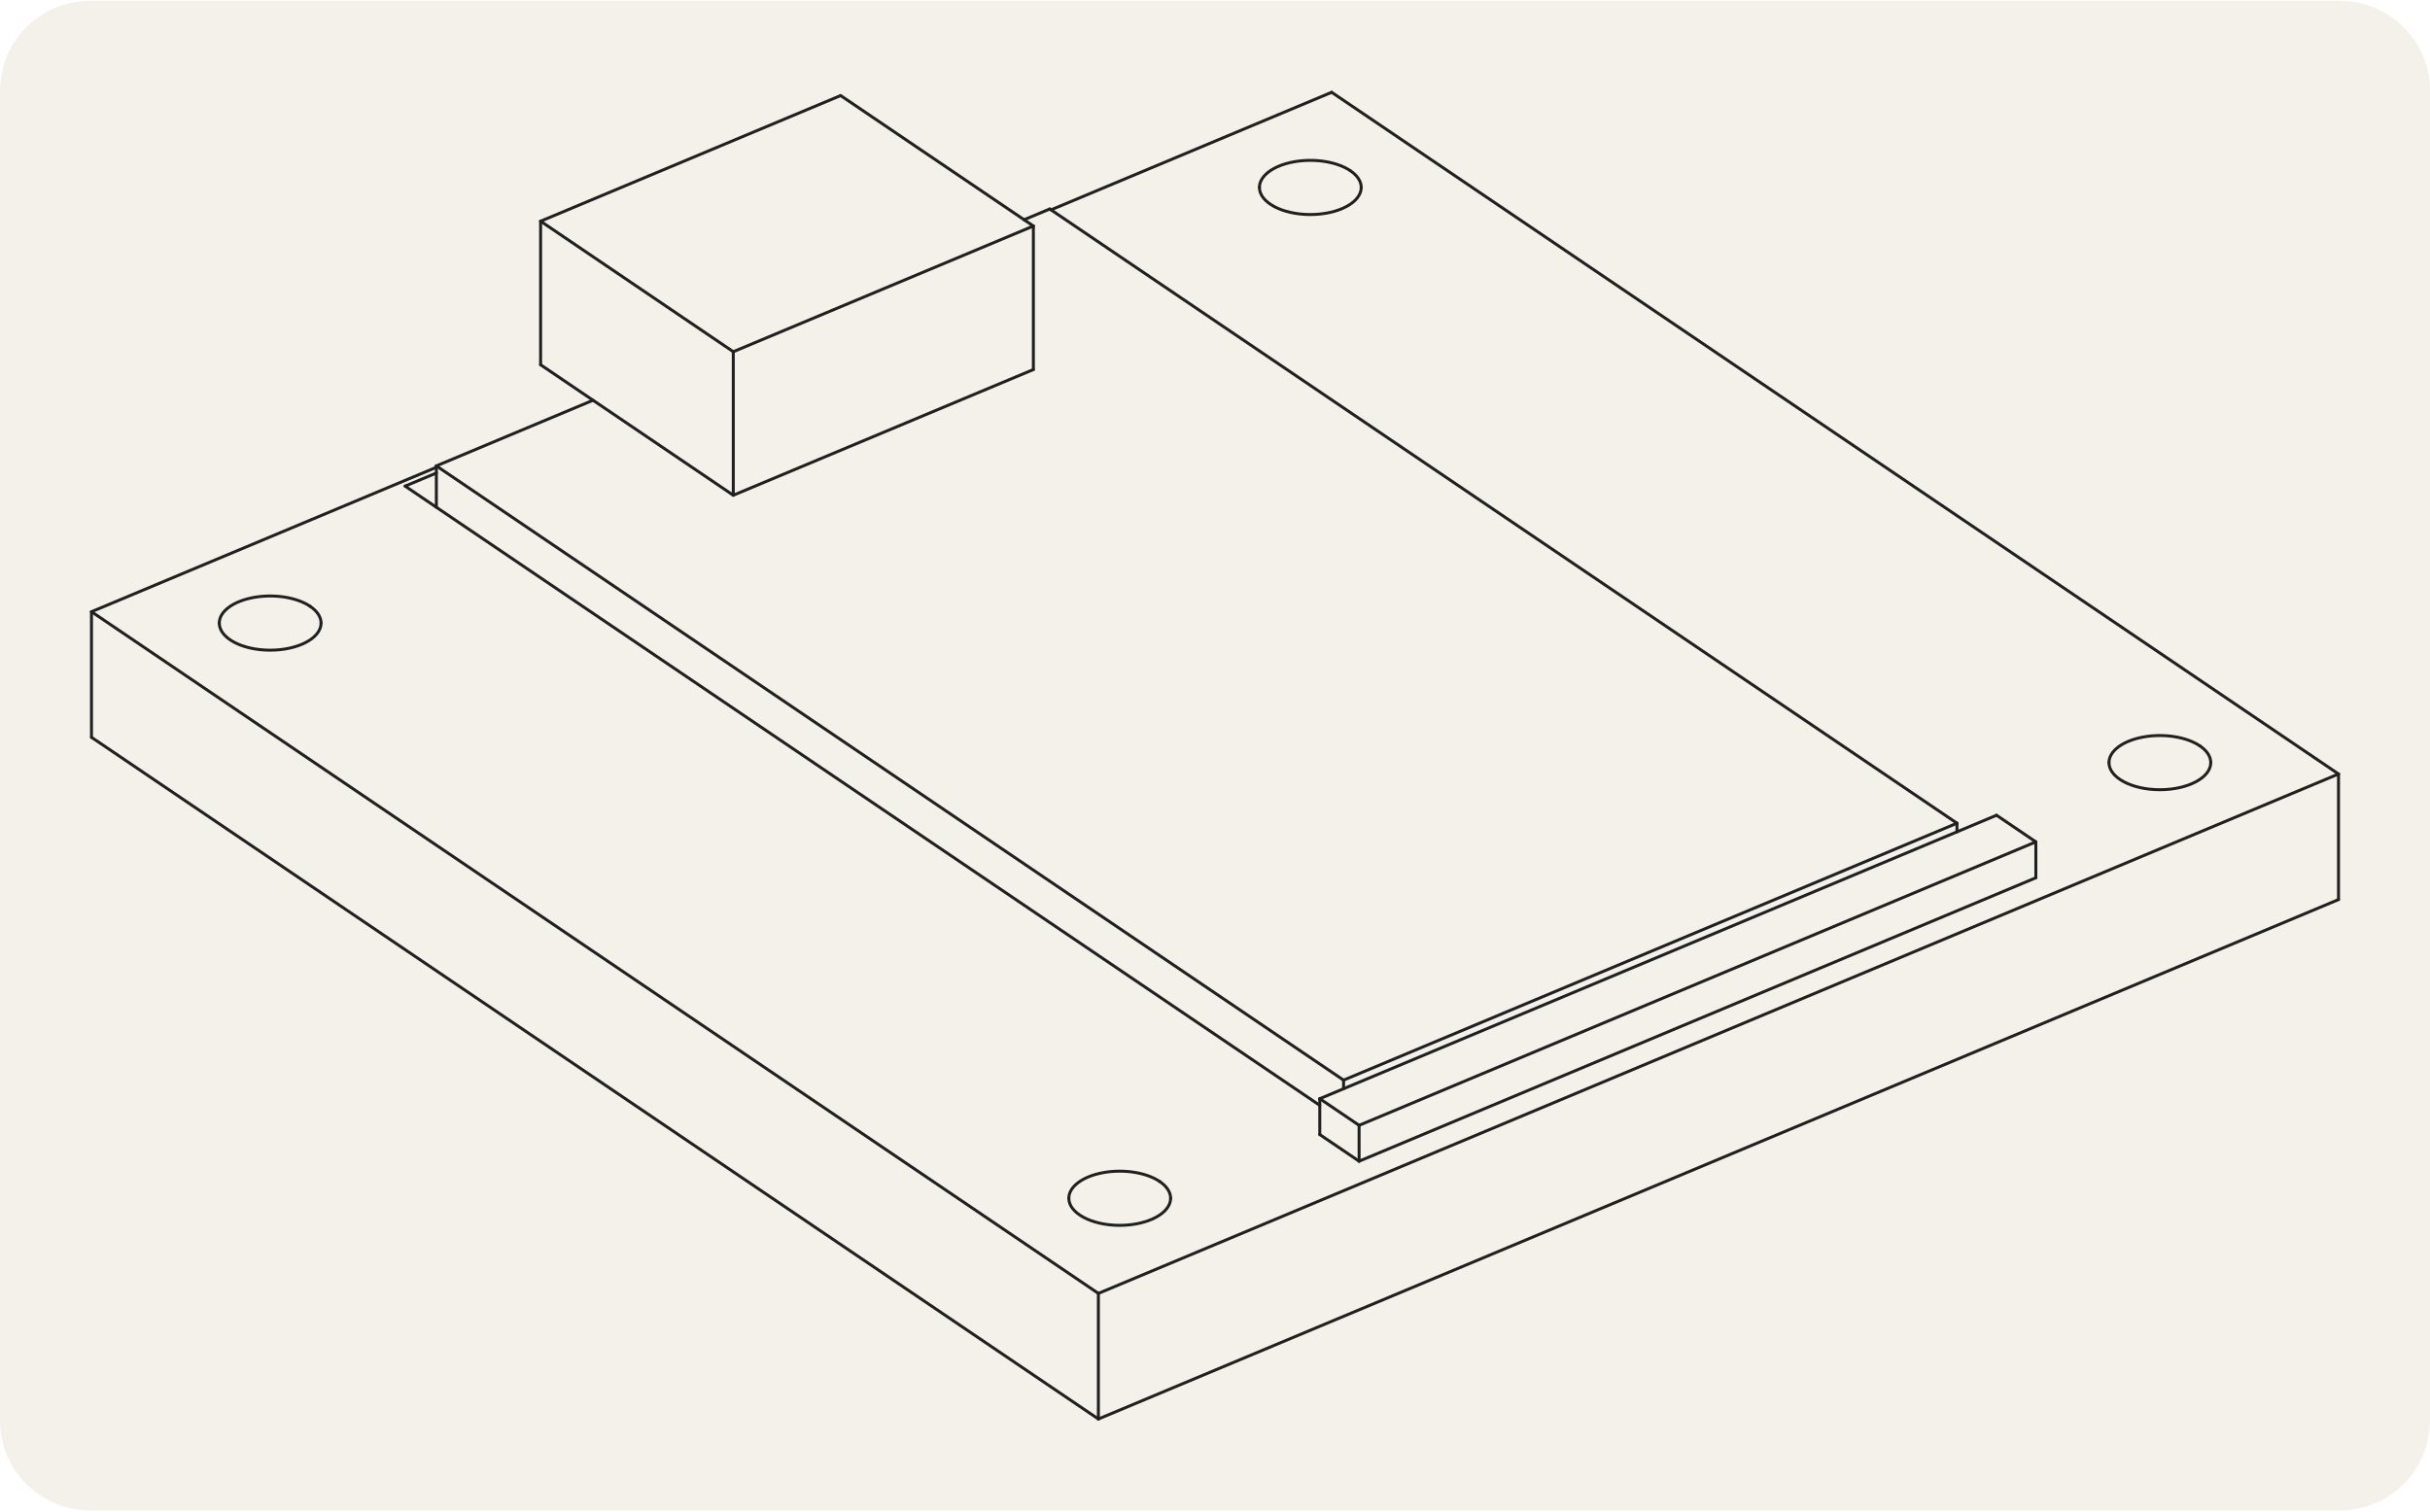
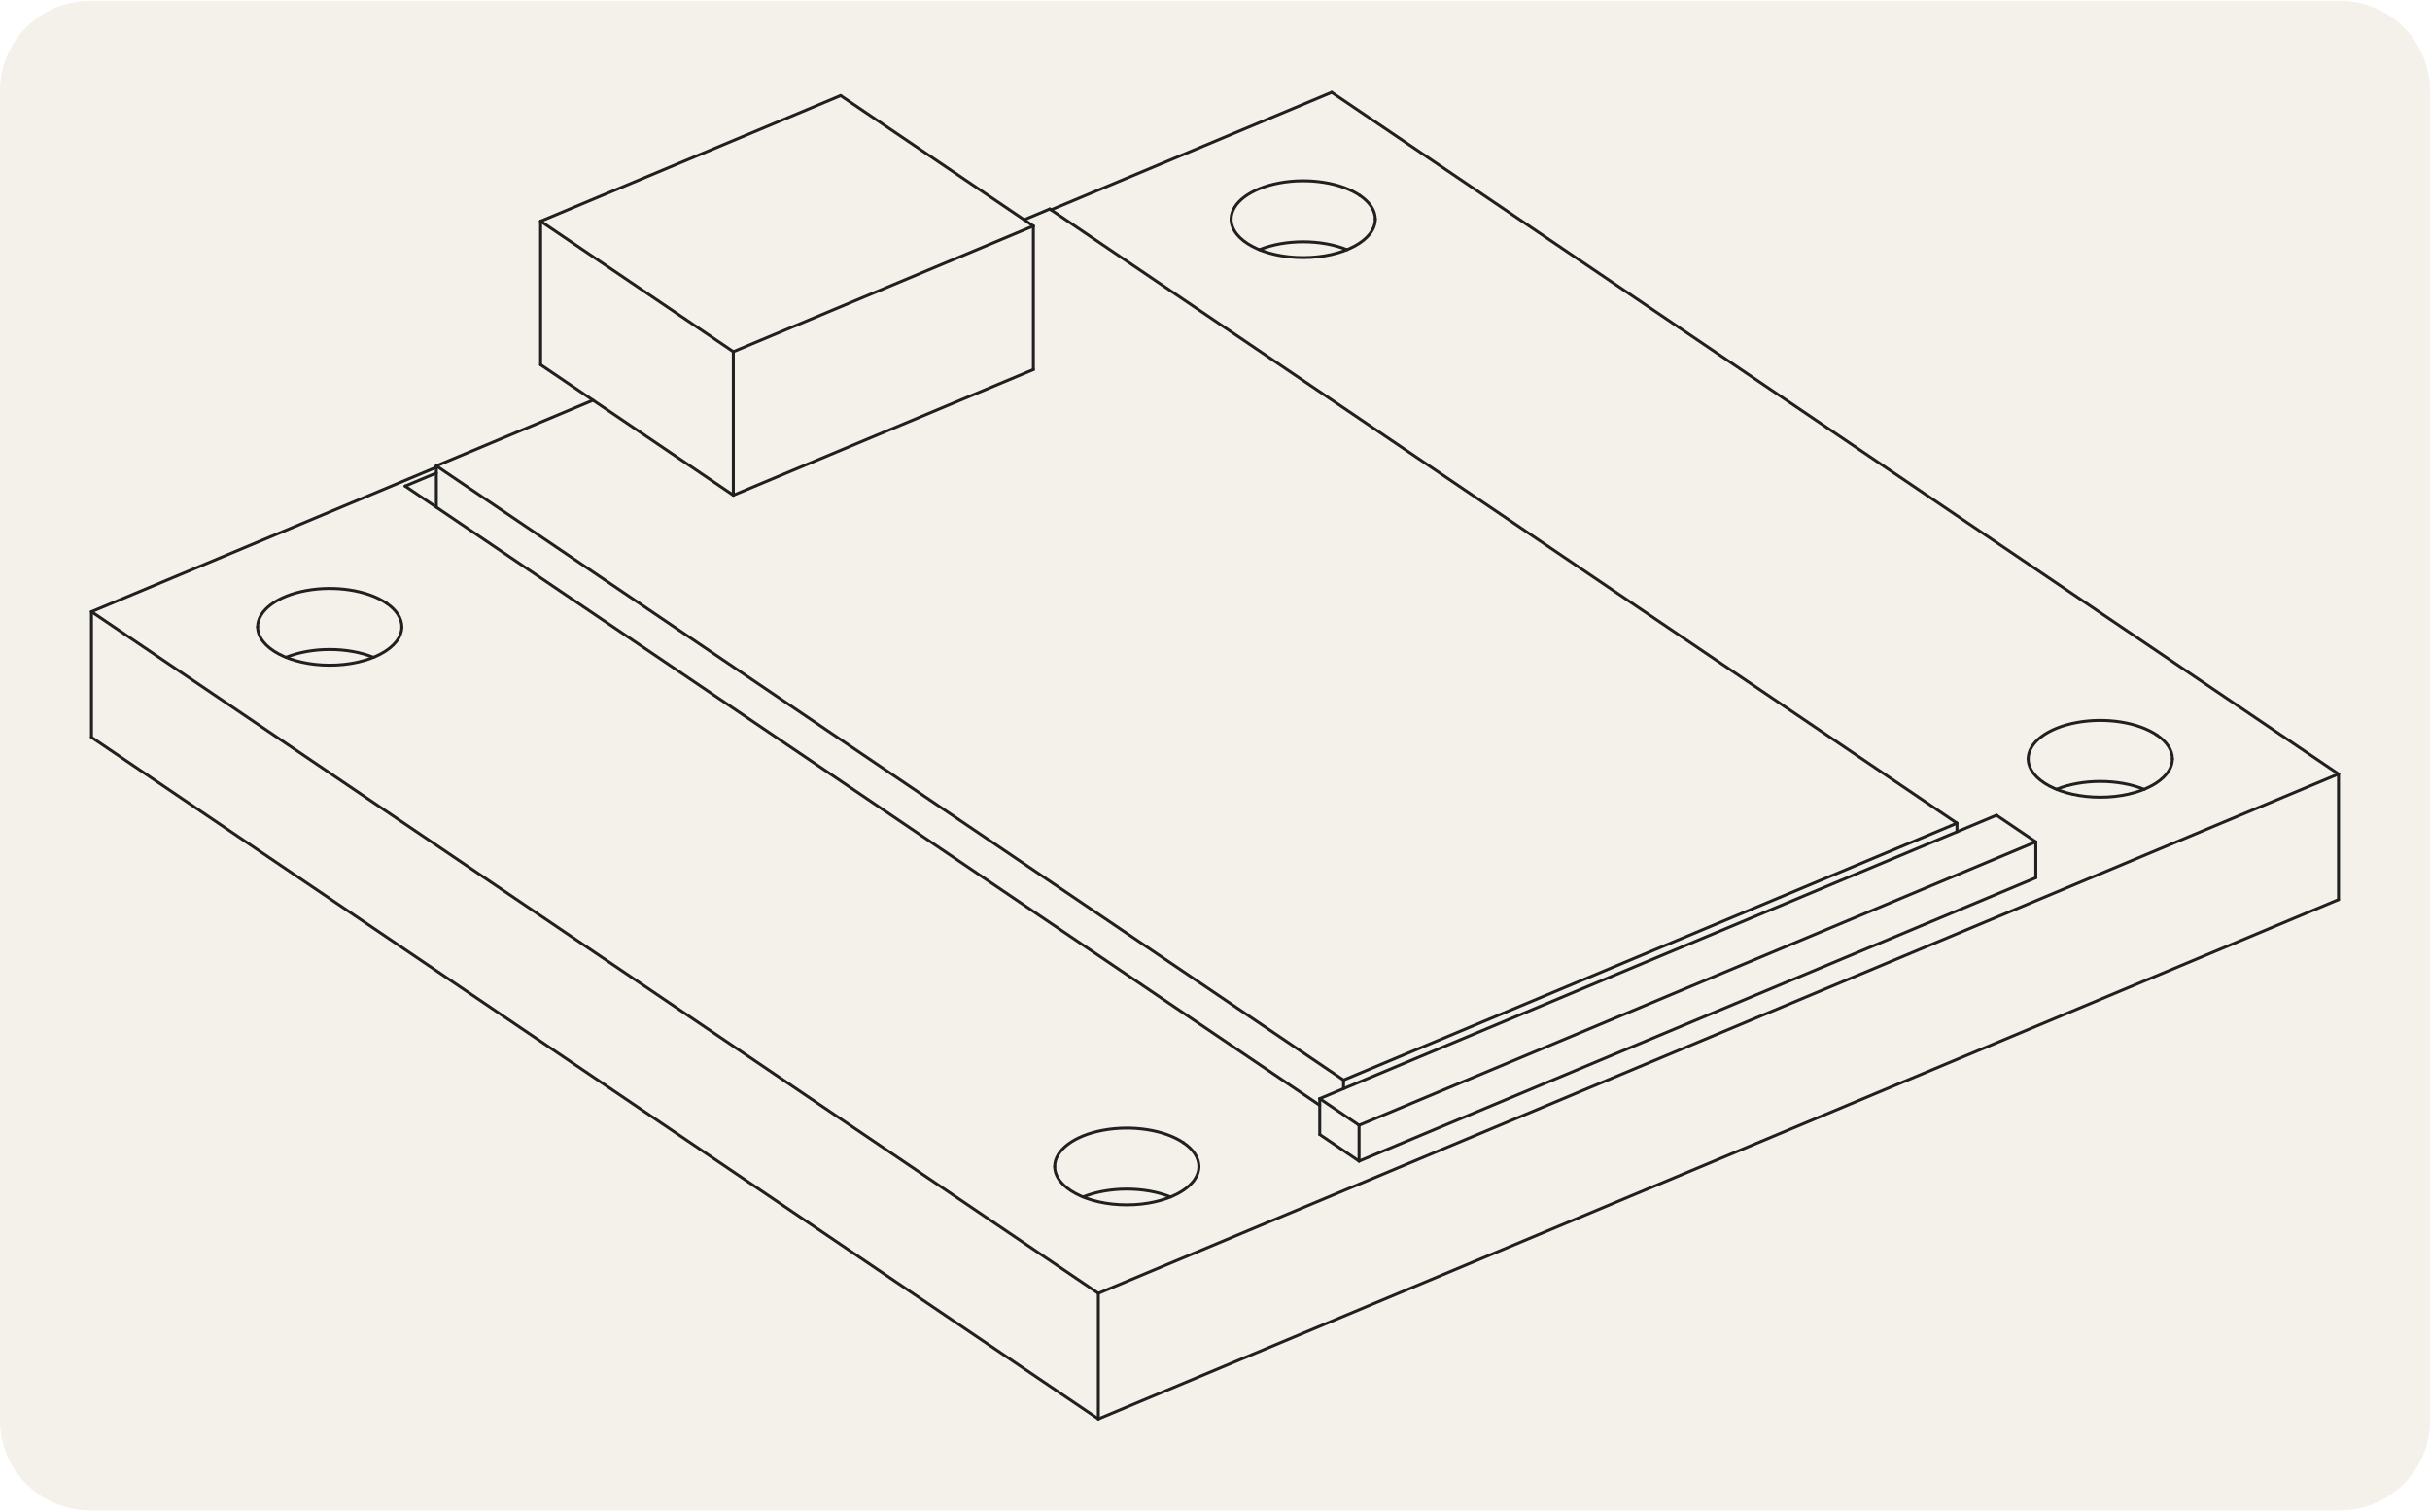
- <svg xmlns="http://www.w3.org/2000/svg" width="344px" height="214px" viewBox="-28.205 -17.04 57.293 35.602" version="1.1">
-   <rect x="-28.205" y="-17.04" width="57.293" height="35.602" rx="2.122" fill="#f4f1ea" />
+ <svg xmlns="http://www.w3.org/2000/svg" width="344px" height="214px" viewBox="-28.196 -17.02 57.293 35.599" version="1.1">
+   <rect x="-28.196" y="-17.02" width="57.293" height="35.599" rx="2.122" fill="#f4f1ea" />
  <g transform="scale(1,-1)" stroke-linecap="round">
    <g fill="none" stroke="rgb(32,32,32)" stroke-width="0.07" id="visible">
-       <line x1="-2.308" y1="-16.406" x2="-2.308" y2="-13.444" />
-       <line x1="-2.308" y1="-13.444" x2="-26.048" y2="2.633" />
-       <line x1="-26.048" y1="-0.329" x2="-26.048" y2="2.633" />
-       <line x1="-2.308" y1="-16.406" x2="-26.048" y2="-0.329" />
-       <line x1="-2.308" y1="-16.406" x2="26.931" y2="-4.156" />
-       <line x1="26.931" y1="-4.156" x2="26.931" y2="-1.194" />
-       <line x1="-2.308" y1="-13.444" x2="26.931" y2="-1.194" />
-       <line x1="-26.048" y1="2.633" x2="-17.917" y2="6.039" />
-       <line x1="-3.424" y1="12.111" x2="3.192" y2="14.883" />
-       <line x1="26.931" y1="-1.194" x2="3.192" y2="14.883" />
-       <path d="M -0.862,-10.805 A 1.2,0.639 1.879009243334681e-15 0,1 -3.005,-11.2" />
-       <path d="M -3.005,-11.2 A 1.2,0.639 1.879009243334681e-15 0,1 -0.605,-11.2" />
-       <path d="M -0.605,-11.2 A 1.2,0.639 1.879009243334681e-15 0,1 -0.862,-10.805" />
-       <line x1="-17.917" y1="5.904" x2="-18.653" y2="5.595" />
-       <line x1="2.912" y1="-9.009" x2="-18.653" y2="5.595" />
-       <line x1="3.839" y1="-10.326" x2="19.795" y2="-3.642" />
-       <line x1="3.839" y1="-10.326" x2="2.912" y2="-9.698" />
-       <path d="M 23.662,-0.531 A 1.2,0.639 1.879009243334681e-15 0,1 21.519,-0.926" />
-       <path d="M 21.519,-0.926 A 1.2,0.639 1.879009243334681e-15 0,1 23.919,-0.926" />
-       <path d="M 23.919,-0.926 A 1.2,0.639 1.879009243334681e-15 0,1 23.662,-0.531" />
-       <path d="M -20.892,2.76 A 1.2,0.639 1.879009243334681e-15 0,1 -23.035,2.365" />
-       <path d="M -23.035,2.365 A 1.2,0.639 1.879009243334681e-15 0,1 -20.635,2.365" />
-       <path d="M -20.635,2.365 A 1.2,0.639 1.879009243334681e-15 0,1 -20.892,2.76" />
-       <path d="M 3.632,13.034 A 1.2,0.639 1.879009243334681e-15 0,1 1.489,12.639" />
-       <path d="M 1.489,12.639 A 1.2,0.639 1.879009243334681e-15 0,1 3.889,12.639" />
-       <path d="M 3.889,12.639 A 1.2,0.639 1.879009243334681e-15 0,1 3.632,13.034" />
-       <line x1="2.912" y1="-9.698" x2="2.912" y2="-8.852" />
-       <line x1="2.912" y1="-8.852" x2="18.868" y2="-2.167" />
-       <line x1="19.795" y1="-3.642" x2="19.795" y2="-2.795" />
-       <line x1="19.795" y1="-2.795" x2="18.868" y2="-2.167" />
-       <line x1="3.839" y1="-9.48" x2="19.795" y2="-2.795" />
-       <line x1="3.839" y1="-10.326" x2="3.839" y2="-9.48" />
-       <line x1="3.839" y1="-9.48" x2="2.912" y2="-8.852" />
-       <line x1="3.473" y1="-8.617" x2="3.473" y2="-8.414" />
-       <line x1="3.473" y1="-8.414" x2="-17.917" y2="6.072" />
-       <line x1="-17.917" y1="5.097" x2="-17.917" y2="6.072" />
-       <line x1="17.935" y1="-2.558" x2="17.935" y2="-2.355" />
-       <line x1="17.935" y1="-2.355" x2="-3.455" y2="12.131" />
-       <line x1="3.473" y1="-8.414" x2="17.935" y2="-2.355" />
-       <line x1="-17.917" y1="6.072" x2="-14.223" y2="7.62" />
-       <line x1="-4.061" y1="11.877" x2="-3.455" y2="12.131" />
-       <line x1="-10.916" y1="5.38" x2="-10.916" y2="8.765" />
-       <line x1="-10.916" y1="8.765" x2="-15.459" y2="11.843" />
-       <line x1="-15.459" y1="8.457" x2="-15.459" y2="11.843" />
-       <line x1="-10.916" y1="5.38" x2="-15.459" y2="8.457" />
-       <line x1="-3.841" y1="8.344" x2="-3.841" y2="11.729" />
-       <line x1="-3.841" y1="11.729" x2="-8.385" y2="14.806" />
-       <line x1="-10.916" y1="5.38" x2="-3.841" y2="8.344" />
-       <line x1="-10.916" y1="8.765" x2="-3.841" y2="11.729" />
-       <line x1="-15.459" y1="11.843" x2="-8.385" y2="14.806" />
+       <line x1="-2.3" y1="-16.423" x2="-2.3" y2="-13.46" />
+       <line x1="-2.3" y1="-13.46" x2="-26.039" y2="2.615" />
+       <line x1="-26.039" y1="-0.347" x2="-26.039" y2="2.615" />
+       <line x1="-2.3" y1="-16.423" x2="-26.039" y2="-0.347" />
+       <line x1="-2.3" y1="-16.423" x2="26.94" y2="-4.175" />
+       <line x1="26.94" y1="-4.175" x2="26.94" y2="-1.213" />
+       <line x1="-2.3" y1="-13.46" x2="26.94" y2="-1.213" />
+       <line x1="-26.039" y1="2.615" x2="-17.908" y2="6.021" />
+       <line x1="-3.415" y1="12.092" x2="3.202" y2="14.863" />
+       <line x1="26.94" y1="-1.213" x2="3.202" y2="14.863" />
+       <path d="M -0.293,-9.909 A 1.7,0.905 -1.878934229008566e-15 0,1 -3.329,-10.469" />
+       <path d="M -3.329,-10.469 A 1.7,0.905 -1.878934229008566e-15 1,1 0.071,-10.469" />
+       <path d="M 0.071,-10.469 A 1.7,0.905 -1.878934229008566e-15 0,1 -0.293,-9.909" />
+       <line x1="-17.908" y1="5.885" x2="-18.644" y2="5.577" />
+       <line x1="2.92" y1="-9.026" x2="-18.644" y2="5.577" />
+       <line x1="3.847" y1="-10.343" x2="19.803" y2="-3.66" />
+       <line x1="3.847" y1="-10.343" x2="2.92" y2="-9.715" />
+       <path d="M 22.659,-0.295 A 1.7,0.905 -1.878934229008566e-15 0,1 19.623,-0.855" />
+       <path d="M 19.623,-0.855 A 1.7,0.905 -1.878934229008566e-15 1,1 23.023,-0.855" />
+       <path d="M 23.023,-0.855 A 1.7,0.905 -1.878934229008566e-15 0,1 22.659,-0.295" />
+       <path d="M -19.086,2.817 A 1.7,0.905 -1.878934229008566e-15 0,1 -22.122,2.258" />
+       <path d="M -22.122,2.258 A 1.7,0.905 -1.878934229008566e-15 1,1 -18.722,2.258" />
+       <path d="M -18.722,2.258 A 1.7,0.905 -1.878934229008566e-15 0,1 -19.086,2.817" />
+       <path d="M 3.867,12.431 A 1.7,0.905 -1.878934229008566e-15 0,1 0.83,11.871" />
+       <path d="M 0.83,11.871 A 1.7,0.905 -1.878934229008566e-15 1,1 4.23,11.871" />
+       <path d="M 4.23,11.871 A 1.7,0.905 -1.878934229008566e-15 0,1 3.867,12.431" />
+       <path d="M -0.597,-11.188 A 1.7,0.905 -1.878934229008566e-15 0,1 -2.661,-11.188" />
+       <line x1="2.92" y1="-9.715" x2="2.92" y2="-8.869" />
+       <line x1="2.92" y1="-8.869" x2="18.876" y2="-2.185" />
+       <line x1="19.803" y1="-3.66" x2="19.803" y2="-2.813" />
+       <line x1="19.803" y1="-2.813" x2="18.876" y2="-2.185" />
+       <line x1="3.847" y1="-9.497" x2="19.803" y2="-2.813" />
+       <line x1="3.847" y1="-10.343" x2="3.847" y2="-9.497" />
+       <line x1="3.847" y1="-9.497" x2="2.92" y2="-8.869" />
+       <path d="M 22.355,-1.574 A 1.7,0.905 -1.878934229008566e-15 0,1 20.291,-1.574" />
+       <path d="M -19.39,1.538 A 1.7,0.905 -1.878934229008566e-15 0,1 -21.454,1.538" />
+       <path d="M 3.563,11.152 A 1.7,0.905 -1.878934229008566e-15 0,1 1.498,11.152" />
+       <line x1="3.481" y1="-8.634" x2="3.481" y2="-8.431" />
+       <line x1="3.481" y1="-8.431" x2="-17.908" y2="6.054" />
+       <line x1="-17.908" y1="5.079" x2="-17.908" y2="6.054" />
+       <line x1="17.944" y1="-2.576" x2="17.944" y2="-2.373" />
+       <line x1="17.944" y1="-2.373" x2="-3.445" y2="12.112" />
+       <line x1="3.481" y1="-8.431" x2="17.944" y2="-2.373" />
+       <line x1="-17.908" y1="6.054" x2="-14.214" y2="7.602" />
+       <line x1="-4.051" y1="11.858" x2="-3.445" y2="12.112" />
+       <line x1="-10.906" y1="5.362" x2="-10.906" y2="8.747" />
+       <line x1="-10.906" y1="8.747" x2="-15.45" y2="11.824" />
+       <line x1="-15.45" y1="8.439" x2="-15.45" y2="11.824" />
+       <line x1="-10.906" y1="5.362" x2="-15.45" y2="8.439" />
+       <line x1="-3.832" y1="8.325" x2="-3.832" y2="11.711" />
+       <line x1="-3.832" y1="11.711" x2="-8.376" y2="14.787" />
+       <line x1="-10.906" y1="5.362" x2="-3.832" y2="8.325" />
+       <line x1="-10.906" y1="8.747" x2="-3.832" y2="11.711" />
+       <line x1="-15.45" y1="11.824" x2="-8.376" y2="14.787" />
    </g>
  </g>
</svg>
